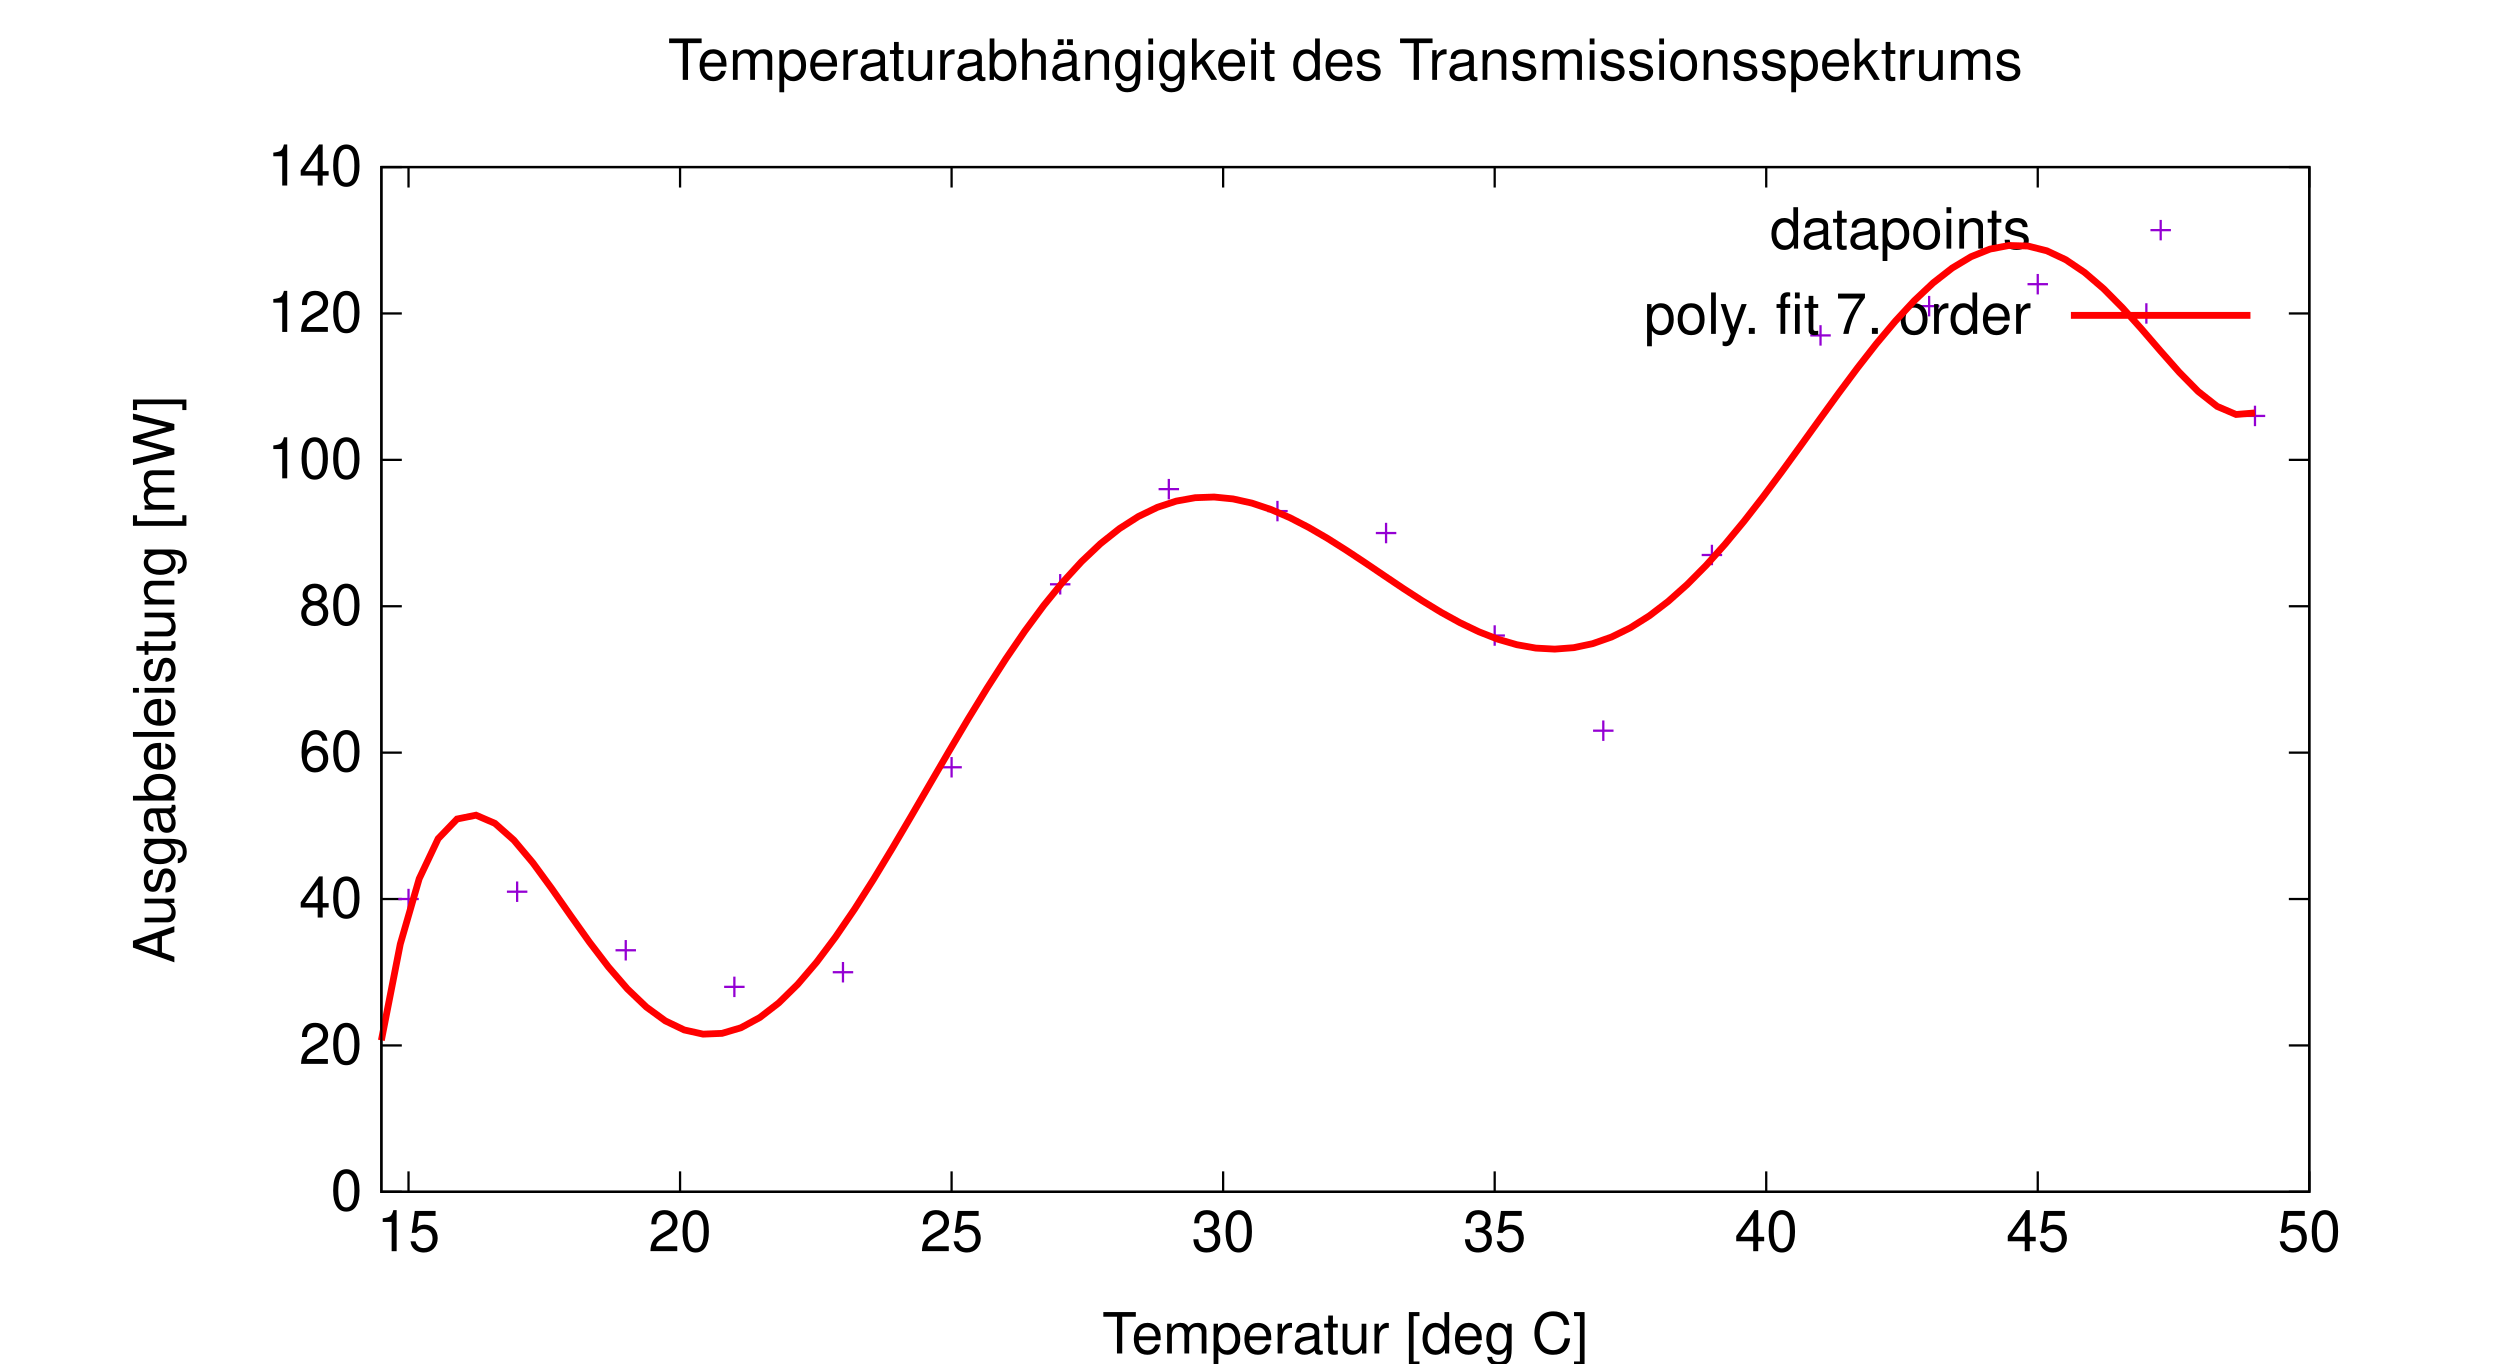
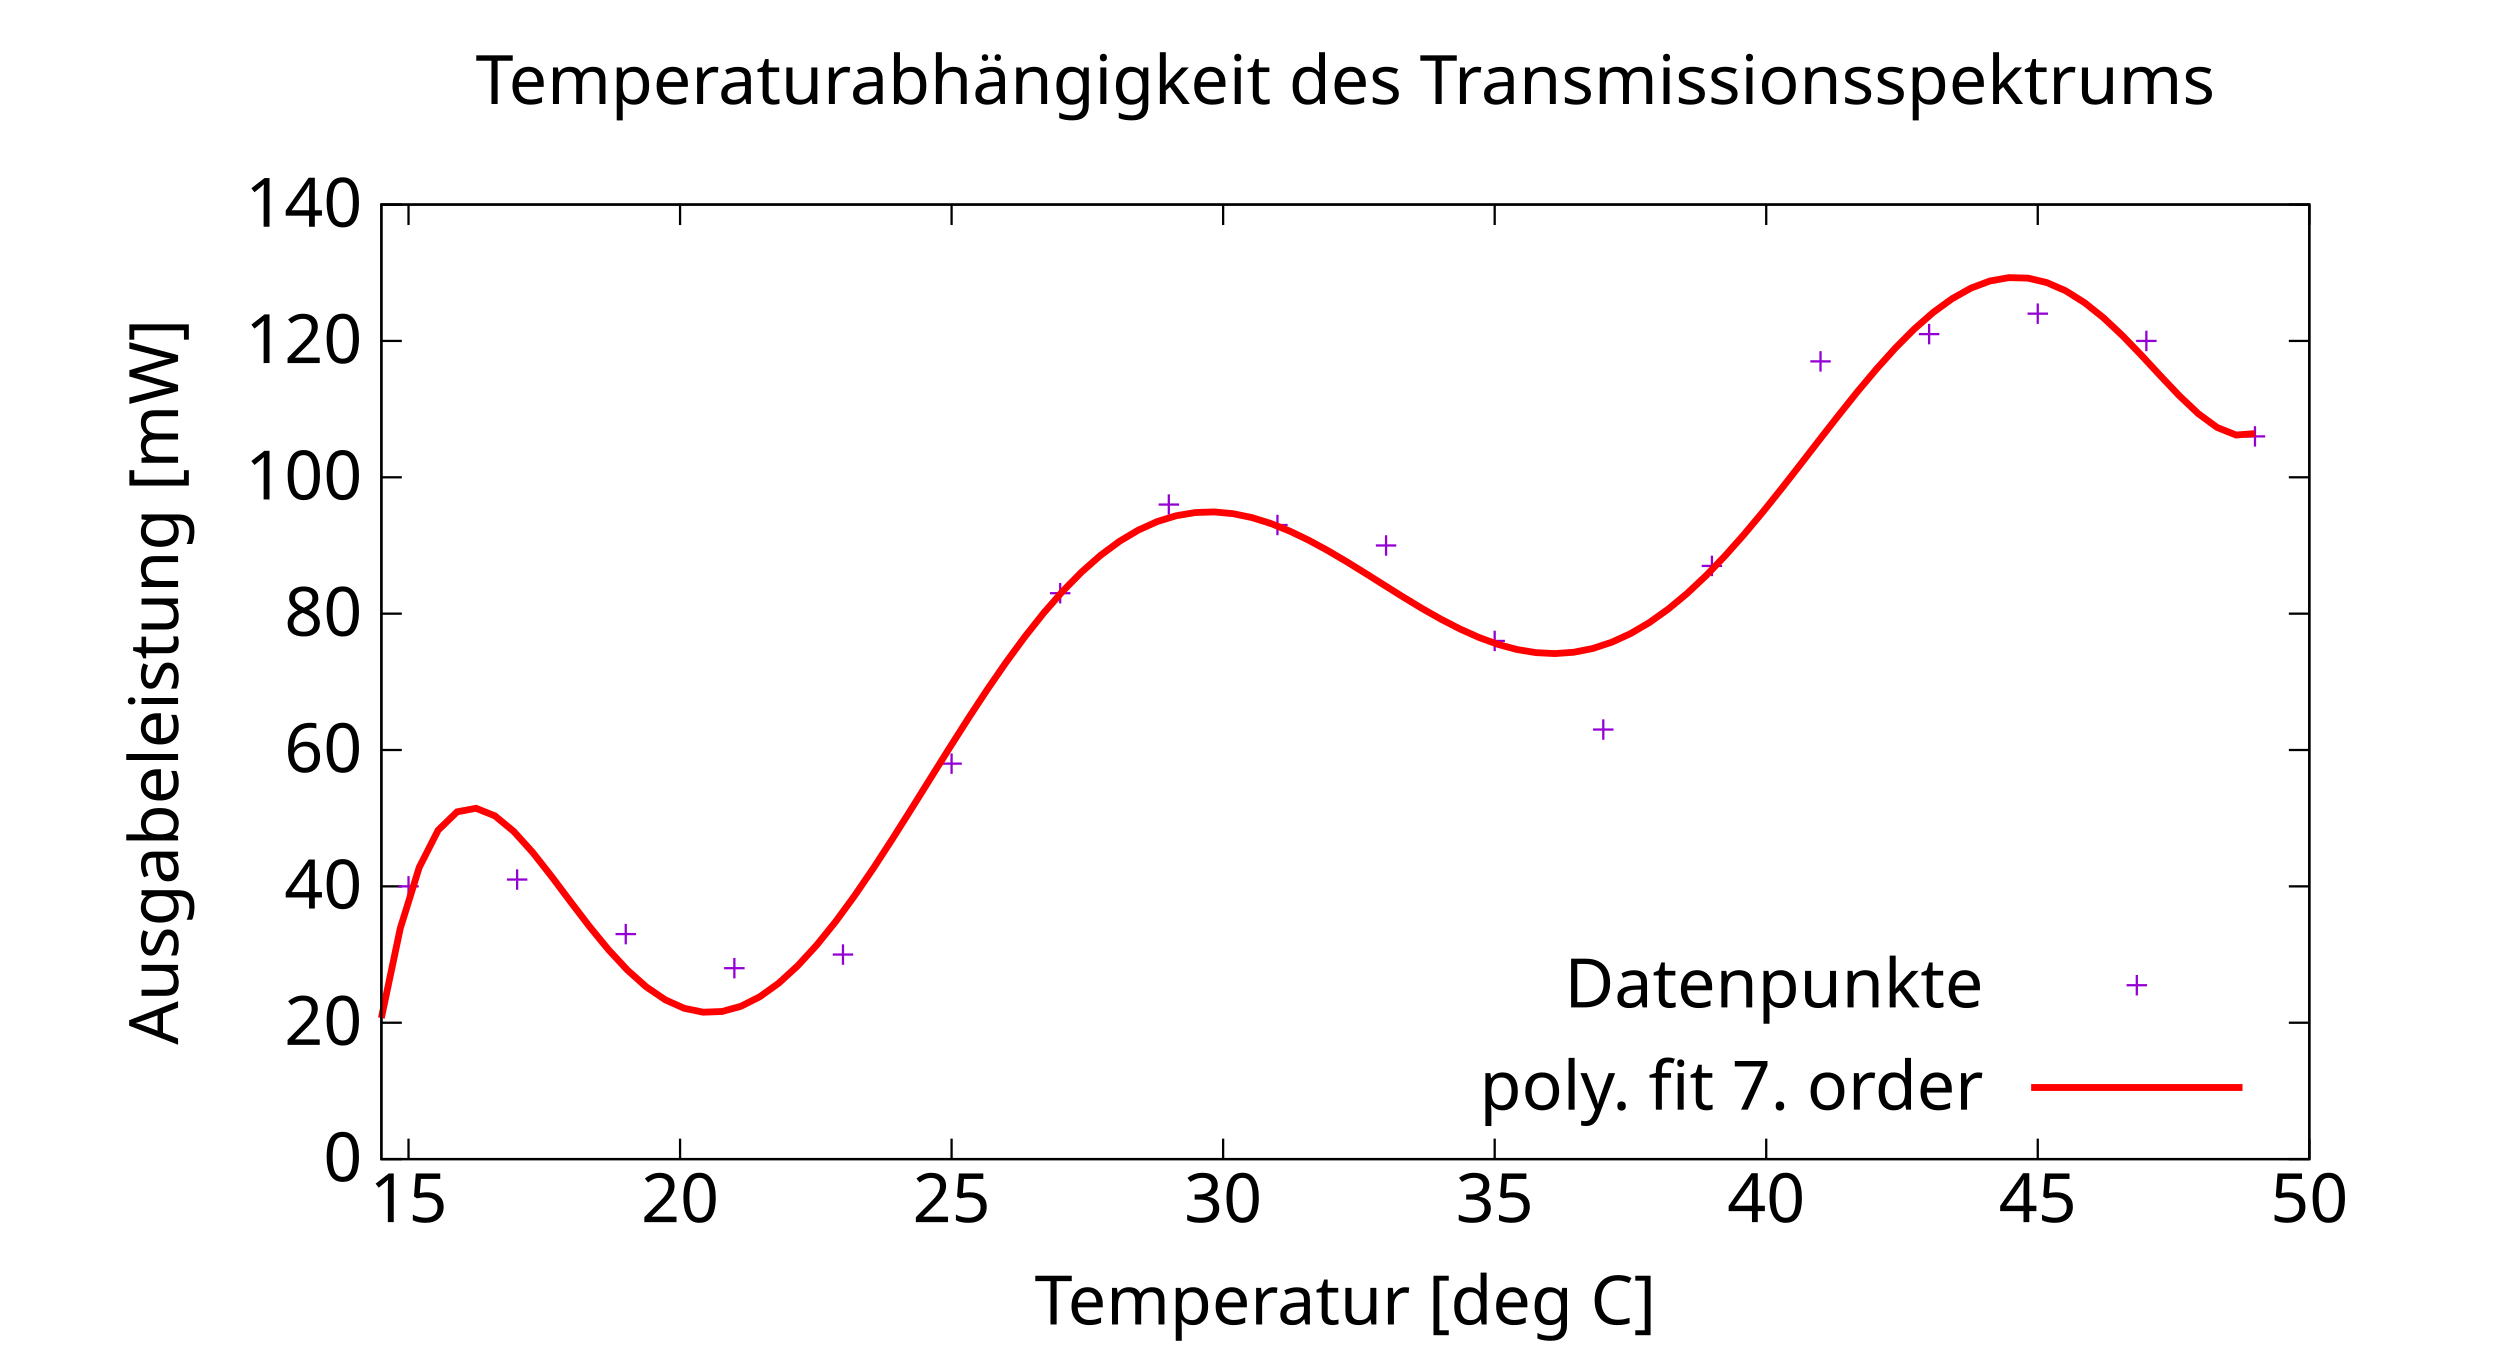
<svg xmlns="http://www.w3.org/2000/svg" xmlns:xlink="http://www.w3.org/1999/xlink" width="1100" height="600" viewBox="0 0 1100 600">
  <g id="gnuplot_canvas">
    <rect x="0" y="0" width="1100" height="600" fill="none" />
    <defs>
      <circle id="gpDot" r="0.5" stroke-width="0.5" stroke="currentColor" />
      <path id="gpPt0" stroke-width="0.222" stroke="currentColor" d="M-1,0 h2 M0,-1 v2" />
      <path id="gpPt1" stroke-width="0.222" stroke="currentColor" d="M-1,-1 L1,1 M1,-1 L-1,1" />
      <path id="gpPt2" stroke-width="0.222" stroke="currentColor" d="M-1,0 L1,0 M0,-1 L0,1 M-1,-1 L1,1 M-1,1 L1,-1" />
      <rect id="gpPt3" stroke-width="0.222" stroke="currentColor" x="-1" y="-1" width="2" height="2" />
      <rect id="gpPt4" stroke-width="0.222" stroke="currentColor" fill="currentColor" x="-1" y="-1" width="2" height="2" />
      <circle id="gpPt5" stroke-width="0.222" stroke="currentColor" cx="0" cy="0" r="1" />
      <use xlink:href="#gpPt5" id="gpPt6" fill="currentColor" stroke="none" />
      <path id="gpPt7" stroke-width="0.222" stroke="currentColor" d="M0,-1.33 L-1.33,0.67 L1.33,0.67 z" />
      <use xlink:href="#gpPt7" id="gpPt8" fill="currentColor" stroke="none" />
      <use xlink:href="#gpPt7" id="gpPt9" stroke="currentColor" transform="rotate(180)" />
      <use xlink:href="#gpPt9" id="gpPt10" fill="currentColor" stroke="none" />
      <use xlink:href="#gpPt3" id="gpPt11" stroke="currentColor" transform="rotate(45)" />
      <use xlink:href="#gpPt11" id="gpPt12" fill="currentColor" stroke="none" />
      <path id="gpPt13" stroke-width="0.222" stroke="currentColor" d="M0,1.330 L1.265,0.411 L0.782,-1.067 L-0.782,-1.076 L-1.265,0.411 z" />
      <use xlink:href="#gpPt13" id="gpPt14" fill="currentColor" stroke="none" />
      <filter id="textbox" filterUnits="objectBoundingBox" x="0" y="0" height="1" width="1">
        <feFlood flood-color="white" flood-opacity="1" result="bgnd" />
        <feComposite in="SourceGraphic" in2="bgnd" operator="atop" />
      </filter>
      <filter id="greybox" filterUnits="objectBoundingBox" x="0" y="0" height="1" width="1">
        <feFlood flood-color="lightgrey" flood-opacity="1" result="grey" />
        <feComposite in="SourceGraphic" in2="grey" operator="atop" />
      </filter>
    </defs>
    <g fill="none" color="white" stroke="currentColor" stroke-width="1.00" stroke-linecap="butt" stroke-linejoin="miter">
</g>
    <g fill="none" color="black" stroke="currentColor" stroke-width="1.00" stroke-linecap="butt" stroke-linejoin="miter">
-       <path stroke="black" d="M167.80,524.40 L176.80,524.40 M1016.09,524.40 L1007.09,524.40  " />
-       <g transform="translate(159.41,532.53)" stroke="none" fill="black" font-family="Helvetica" font-size="25.00" text-anchor="end">
-         <text>
-           <tspan font-family="Helvetica"> 0</tspan>
-         </text>
-       </g>
-     </g>
-     <g fill="none" color="black" stroke="currentColor" stroke-width="1.00" stroke-linecap="butt" stroke-linejoin="miter">
-       <path stroke="black" d="M167.80,459.99 L176.80,459.99 M1016.09,459.99 L1007.09,459.99  " />
-       <g transform="translate(159.41,468.12)" stroke="none" fill="black" font-family="Helvetica" font-size="25.00" text-anchor="end">
-         <text>
-           <tspan font-family="Helvetica"> 20</tspan>
-         </text>
-       </g>
-     </g>
-     <g fill="none" color="black" stroke="currentColor" stroke-width="1.00" stroke-linecap="butt" stroke-linejoin="miter">
-       <path stroke="black" d="M167.80,395.57 L176.80,395.57 M1016.09,395.57 L1007.09,395.57  " />
-       <g transform="translate(159.41,403.70)" stroke="none" fill="black" font-family="Helvetica" font-size="25.00" text-anchor="end">
-         <text>
-           <tspan font-family="Helvetica"> 40</tspan>
-         </text>
-       </g>
-     </g>
-     <g fill="none" color="black" stroke="currentColor" stroke-width="1.00" stroke-linecap="butt" stroke-linejoin="miter">
-       <path stroke="black" d="M167.80,331.16 L176.80,331.16 M1016.09,331.16 L1007.09,331.16  " />
-       <g transform="translate(159.41,339.29)" stroke="none" fill="black" font-family="Helvetica" font-size="25.00" text-anchor="end">
-         <text>
-           <tspan font-family="Helvetica"> 60</tspan>
-         </text>
-       </g>
-     </g>
-     <g fill="none" color="black" stroke="currentColor" stroke-width="1.00" stroke-linecap="butt" stroke-linejoin="miter">
-       <path stroke="black" d="M167.80,266.75 L176.80,266.75 M1016.09,266.75 L1007.09,266.75  " />
-       <g transform="translate(159.41,274.88)" stroke="none" fill="black" font-family="Helvetica" font-size="25.00" text-anchor="end">
-         <text>
-           <tspan font-family="Helvetica"> 80</tspan>
-         </text>
-       </g>
-     </g>
-     <g fill="none" color="black" stroke="currentColor" stroke-width="1.00" stroke-linecap="butt" stroke-linejoin="miter">
-       <path stroke="black" d="M167.80,202.34 L176.80,202.34 M1016.09,202.34 L1007.09,202.34  " />
-       <g transform="translate(159.41,210.47)" stroke="none" fill="black" font-family="Helvetica" font-size="25.00" text-anchor="end">
-         <text>
-           <tspan font-family="Helvetica"> 100</tspan>
-         </text>
-       </g>
-     </g>
-     <g fill="none" color="black" stroke="currentColor" stroke-width="1.00" stroke-linecap="butt" stroke-linejoin="miter">
-       <path stroke="black" d="M167.80,137.92 L176.80,137.92 M1016.09,137.92 L1007.09,137.92  " />
-       <g transform="translate(159.41,146.05)" stroke="none" fill="black" font-family="Helvetica" font-size="25.00" text-anchor="end">
-         <text>
-           <tspan font-family="Helvetica"> 120</tspan>
-         </text>
-       </g>
-     </g>
-     <g fill="none" color="black" stroke="currentColor" stroke-width="1.00" stroke-linecap="butt" stroke-linejoin="miter">
-       <path stroke="black" d="M167.80,73.51 L176.80,73.51 M1016.09,73.51 L1007.09,73.51  " />
-       <g transform="translate(159.41,81.64)" stroke="none" fill="black" font-family="Helvetica" font-size="25.00" text-anchor="end">
-         <text>
-           <tspan font-family="Helvetica"> 140</tspan>
-         </text>
-       </g>
-     </g>
-     <g fill="none" color="black" stroke="currentColor" stroke-width="1.00" stroke-linecap="butt" stroke-linejoin="miter">
-       <path stroke="black" d="M179.75,524.40 L179.75,515.40 M179.75,73.51 L179.75,82.51  " />
-       <g transform="translate(179.75,550.53)" stroke="none" fill="black" font-family="Helvetica" font-size="25.00" text-anchor="middle">
-         <text>
-           <tspan font-family="Helvetica"> 15</tspan>
-         </text>
-       </g>
-     </g>
-     <g fill="none" color="black" stroke="currentColor" stroke-width="1.00" stroke-linecap="butt" stroke-linejoin="miter">
-       <path stroke="black" d="M299.23,524.40 L299.23,515.40 M299.23,73.51 L299.23,82.51  " />
-       <g transform="translate(299.23,550.53)" stroke="none" fill="black" font-family="Helvetica" font-size="25.00" text-anchor="middle">
-         <text>
-           <tspan font-family="Helvetica"> 20</tspan>
-         </text>
-       </g>
-     </g>
-     <g fill="none" color="black" stroke="currentColor" stroke-width="1.00" stroke-linecap="butt" stroke-linejoin="miter">
-       <path stroke="black" d="M418.70,524.40 L418.70,515.40 M418.70,73.51 L418.70,82.51  " />
-       <g transform="translate(418.70,550.53)" stroke="none" fill="black" font-family="Helvetica" font-size="25.00" text-anchor="middle">
-         <text>
-           <tspan font-family="Helvetica"> 25</tspan>
-         </text>
-       </g>
-     </g>
-     <g fill="none" color="black" stroke="currentColor" stroke-width="1.00" stroke-linecap="butt" stroke-linejoin="miter">
-       <path stroke="black" d="M538.18,524.40 L538.18,515.40 M538.18,73.51 L538.18,82.51  " />
-       <g transform="translate(538.18,550.53)" stroke="none" fill="black" font-family="Helvetica" font-size="25.00" text-anchor="middle">
-         <text>
-           <tspan font-family="Helvetica"> 30</tspan>
-         </text>
-       </g>
-     </g>
-     <g fill="none" color="black" stroke="currentColor" stroke-width="1.00" stroke-linecap="butt" stroke-linejoin="miter">
-       <path stroke="black" d="M657.66,524.40 L657.66,515.40 M657.66,73.51 L657.66,82.51  " />
-       <g transform="translate(657.66,550.53)" stroke="none" fill="black" font-family="Helvetica" font-size="25.00" text-anchor="middle">
-         <text>
-           <tspan font-family="Helvetica"> 35</tspan>
-         </text>
-       </g>
-     </g>
-     <g fill="none" color="black" stroke="currentColor" stroke-width="1.00" stroke-linecap="butt" stroke-linejoin="miter">
-       <path stroke="black" d="M777.14,524.40 L777.14,515.40 M777.14,73.51 L777.14,82.51  " />
-       <g transform="translate(777.14,550.53)" stroke="none" fill="black" font-family="Helvetica" font-size="25.00" text-anchor="middle">
-         <text>
-           <tspan font-family="Helvetica"> 40</tspan>
-         </text>
-       </g>
-     </g>
-     <g fill="none" color="black" stroke="currentColor" stroke-width="1.00" stroke-linecap="butt" stroke-linejoin="miter">
-       <path stroke="black" d="M896.61,524.40 L896.61,515.40 M896.61,73.51 L896.61,82.51  " />
-       <g transform="translate(896.61,550.53)" stroke="none" fill="black" font-family="Helvetica" font-size="25.00" text-anchor="middle">
-         <text>
-           <tspan font-family="Helvetica"> 45</tspan>
-         </text>
-       </g>
-     </g>
-     <g fill="none" color="black" stroke="currentColor" stroke-width="1.00" stroke-linecap="butt" stroke-linejoin="miter">
-       <path stroke="black" d="M1016.09,524.40 L1016.09,515.40 M1016.09,73.51 L1016.09,82.51  " />
-       <g transform="translate(1016.09,550.53)" stroke="none" fill="black" font-family="Helvetica" font-size="25.00" text-anchor="middle">
-         <text>
-           <tspan font-family="Helvetica"> 50</tspan>
-         </text>
-       </g>
-     </g>
-     <g fill="none" color="black" stroke="currentColor" stroke-width="1.00" stroke-linecap="butt" stroke-linejoin="miter">
- </g>
-     <g fill="none" color="black" stroke="currentColor" stroke-width="1.00" stroke-linecap="butt" stroke-linejoin="miter">
-       <path stroke="black" d="M167.80,73.51 L167.80,524.40 L1016.09,524.40 L1016.09,73.51 L167.80,73.51 Z  " />
-     </g>
-     <g fill="none" color="black" stroke="currentColor" stroke-width="1.00" stroke-linecap="butt" stroke-linejoin="miter">
-       <g transform="translate(76.72,298.96) rotate(270)" stroke="none" fill="black" font-family="Helvetica" font-size="25.00" text-anchor="middle">
-         <text>
-           <tspan font-family="Helvetica">Ausgabeleistung [mW]</tspan>
-         </text>
-       </g>
-     </g>
-     <g fill="none" color="black" stroke="currentColor" stroke-width="1.00" stroke-linecap="butt" stroke-linejoin="miter">
-       <g transform="translate(591.94,595.53)" stroke="none" fill="black" font-family="Helvetica" font-size="25.00" text-anchor="middle">
-         <text>
-           <tspan font-family="Helvetica">Temperatur [deg C]</tspan>
+       <path stroke="black" d="M167.80,510.00 L176.80,510.00 M1016.09,510.00 L1007.09,510.00  " />
+       <g transform="translate(159.41,519.75)" stroke="none" fill="black" font-family="Computer Modern" font-size="30.00" text-anchor="end">
+         <text>
+           <tspan font-family="Computer Modern"> 0</tspan>
+         </text>
+       </g>
+     </g>
+     <g fill="none" color="black" stroke="currentColor" stroke-width="1.00" stroke-linecap="butt" stroke-linejoin="miter">
+       <path stroke="black" d="M167.80,450.00 L176.80,450.00 M1016.09,450.00 L1007.09,450.00  " />
+       <g transform="translate(159.41,459.75)" stroke="none" fill="black" font-family="Computer Modern" font-size="30.00" text-anchor="end">
+         <text>
+           <tspan font-family="Computer Modern"> 20</tspan>
+         </text>
+       </g>
+     </g>
+     <g fill="none" color="black" stroke="currentColor" stroke-width="1.00" stroke-linecap="butt" stroke-linejoin="miter">
+       <path stroke="black" d="M167.80,390.00 L176.80,390.00 M1016.09,390.00 L1007.09,390.00  " />
+       <g transform="translate(159.41,399.75)" stroke="none" fill="black" font-family="Computer Modern" font-size="30.00" text-anchor="end">
+         <text>
+           <tspan font-family="Computer Modern"> 40</tspan>
+         </text>
+       </g>
+     </g>
+     <g fill="none" color="black" stroke="currentColor" stroke-width="1.00" stroke-linecap="butt" stroke-linejoin="miter">
+       <path stroke="black" d="M167.80,330.00 L176.80,330.00 M1016.09,330.00 L1007.09,330.00  " />
+       <g transform="translate(159.41,339.75)" stroke="none" fill="black" font-family="Computer Modern" font-size="30.00" text-anchor="end">
+         <text>
+           <tspan font-family="Computer Modern"> 60</tspan>
+         </text>
+       </g>
+     </g>
+     <g fill="none" color="black" stroke="currentColor" stroke-width="1.00" stroke-linecap="butt" stroke-linejoin="miter">
+       <path stroke="black" d="M167.80,270.01 L176.80,270.01 M1016.09,270.01 L1007.09,270.01  " />
+       <g transform="translate(159.41,279.76)" stroke="none" fill="black" font-family="Computer Modern" font-size="30.00" text-anchor="end">
+         <text>
+           <tspan font-family="Computer Modern"> 80</tspan>
+         </text>
+       </g>
+     </g>
+     <g fill="none" color="black" stroke="currentColor" stroke-width="1.00" stroke-linecap="butt" stroke-linejoin="miter">
+       <path stroke="black" d="M167.80,210.01 L176.80,210.01 M1016.09,210.01 L1007.09,210.01  " />
+       <g transform="translate(159.41,219.76)" stroke="none" fill="black" font-family="Computer Modern" font-size="30.00" text-anchor="end">
+         <text>
+           <tspan font-family="Computer Modern"> 100</tspan>
+         </text>
+       </g>
+     </g>
+     <g fill="none" color="black" stroke="currentColor" stroke-width="1.00" stroke-linecap="butt" stroke-linejoin="miter">
+       <path stroke="black" d="M167.80,150.01 L176.80,150.01 M1016.09,150.01 L1007.09,150.01  " />
+       <g transform="translate(159.41,159.76)" stroke="none" fill="black" font-family="Computer Modern" font-size="30.00" text-anchor="end">
+         <text>
+           <tspan font-family="Computer Modern"> 120</tspan>
+         </text>
+       </g>
+     </g>
+     <g fill="none" color="black" stroke="currentColor" stroke-width="1.00" stroke-linecap="butt" stroke-linejoin="miter">
+       <path stroke="black" d="M167.80,90.01 L176.80,90.01 M1016.09,90.01 L1007.09,90.01  " />
+       <g transform="translate(159.41,99.76)" stroke="none" fill="black" font-family="Computer Modern" font-size="30.00" text-anchor="end">
+         <text>
+           <tspan font-family="Computer Modern"> 140</tspan>
+         </text>
+       </g>
+     </g>
+     <g fill="none" color="black" stroke="currentColor" stroke-width="1.00" stroke-linecap="butt" stroke-linejoin="miter">
+       <path stroke="black" d="M179.75,510.00 L179.75,501.00 M179.75,90.01 L179.75,99.01  " />
+       <g transform="translate(179.75,537.75)" stroke="none" fill="black" font-family="Computer Modern" font-size="30.00" text-anchor="middle">
+         <text>
+           <tspan font-family="Computer Modern"> 15</tspan>
+         </text>
+       </g>
+     </g>
+     <g fill="none" color="black" stroke="currentColor" stroke-width="1.00" stroke-linecap="butt" stroke-linejoin="miter">
+       <path stroke="black" d="M299.23,510.00 L299.23,501.00 M299.23,90.01 L299.23,99.01  " />
+       <g transform="translate(299.23,537.75)" stroke="none" fill="black" font-family="Computer Modern" font-size="30.00" text-anchor="middle">
+         <text>
+           <tspan font-family="Computer Modern"> 20</tspan>
+         </text>
+       </g>
+     </g>
+     <g fill="none" color="black" stroke="currentColor" stroke-width="1.00" stroke-linecap="butt" stroke-linejoin="miter">
+       <path stroke="black" d="M418.70,510.00 L418.70,501.00 M418.70,90.01 L418.70,99.01  " />
+       <g transform="translate(418.70,537.75)" stroke="none" fill="black" font-family="Computer Modern" font-size="30.00" text-anchor="middle">
+         <text>
+           <tspan font-family="Computer Modern"> 25</tspan>
+         </text>
+       </g>
+     </g>
+     <g fill="none" color="black" stroke="currentColor" stroke-width="1.00" stroke-linecap="butt" stroke-linejoin="miter">
+       <path stroke="black" d="M538.18,510.00 L538.18,501.00 M538.18,90.01 L538.18,99.01  " />
+       <g transform="translate(538.18,537.75)" stroke="none" fill="black" font-family="Computer Modern" font-size="30.00" text-anchor="middle">
+         <text>
+           <tspan font-family="Computer Modern"> 30</tspan>
+         </text>
+       </g>
+     </g>
+     <g fill="none" color="black" stroke="currentColor" stroke-width="1.00" stroke-linecap="butt" stroke-linejoin="miter">
+       <path stroke="black" d="M657.66,510.00 L657.66,501.00 M657.66,90.01 L657.66,99.01  " />
+       <g transform="translate(657.66,537.75)" stroke="none" fill="black" font-family="Computer Modern" font-size="30.00" text-anchor="middle">
+         <text>
+           <tspan font-family="Computer Modern"> 35</tspan>
+         </text>
+       </g>
+     </g>
+     <g fill="none" color="black" stroke="currentColor" stroke-width="1.00" stroke-linecap="butt" stroke-linejoin="miter">
+       <path stroke="black" d="M777.14,510.00 L777.14,501.00 M777.14,90.01 L777.14,99.01  " />
+       <g transform="translate(777.14,537.75)" stroke="none" fill="black" font-family="Computer Modern" font-size="30.00" text-anchor="middle">
+         <text>
+           <tspan font-family="Computer Modern"> 40</tspan>
+         </text>
+       </g>
+     </g>
+     <g fill="none" color="black" stroke="currentColor" stroke-width="1.00" stroke-linecap="butt" stroke-linejoin="miter">
+       <path stroke="black" d="M896.61,510.00 L896.61,501.00 M896.61,90.01 L896.61,99.01  " />
+       <g transform="translate(896.61,537.75)" stroke="none" fill="black" font-family="Computer Modern" font-size="30.00" text-anchor="middle">
+         <text>
+           <tspan font-family="Computer Modern"> 45</tspan>
+         </text>
+       </g>
+     </g>
+     <g fill="none" color="black" stroke="currentColor" stroke-width="1.00" stroke-linecap="butt" stroke-linejoin="miter">
+       <path stroke="black" d="M1016.09,510.00 L1016.09,501.00 M1016.09,90.01 L1016.09,99.01  " />
+       <g transform="translate(1016.09,537.75)" stroke="none" fill="black" font-family="Computer Modern" font-size="30.00" text-anchor="middle">
+         <text>
+           <tspan font-family="Computer Modern"> 50</tspan>
+         </text>
+       </g>
+     </g>
+     <g fill="none" color="black" stroke="currentColor" stroke-width="1.00" stroke-linecap="butt" stroke-linejoin="miter">
+ </g>
+     <g fill="none" color="black" stroke="currentColor" stroke-width="1.00" stroke-linecap="butt" stroke-linejoin="miter">
+       <path stroke="black" d="M167.80,90.01 L167.80,510.00 L1016.09,510.00 L1016.09,90.01 L167.80,90.01 Z  " />
+     </g>
+     <g fill="none" color="black" stroke="currentColor" stroke-width="1.00" stroke-linecap="butt" stroke-linejoin="miter">
+       <g transform="translate(78.35,300.01) rotate(270)" stroke="none" fill="black" font-family="Computer Modern" font-size="30.00" text-anchor="middle">
+         <text>
+           <tspan font-family="Computer Modern">Ausgabeleistung [mW]</tspan>
+         </text>
+       </g>
+     </g>
+     <g fill="none" color="black" stroke="currentColor" stroke-width="1.00" stroke-linecap="butt" stroke-linejoin="miter">
+       <g transform="translate(591.94,582.75)" stroke="none" fill="black" font-family="Computer Modern" font-size="30.00" text-anchor="middle">
+         <text>
+           <tspan font-family="Computer Modern">Temperatur [deg C]</tspan>
        </text>
      </g>
    </g>
    <g fill="none" color="black" stroke="currentColor" stroke-width="1.00" stroke-linecap="butt" stroke-linejoin="miter">
</g>
    <g id="gnuplot_plot_1">
      <g fill="none" color="black" stroke="currentColor" stroke-width="1.00" stroke-linecap="butt" stroke-linejoin="miter">
-         <g transform="translate(893.70,109.39)" stroke="none" fill="black" font-family="Helvetica" font-size="25.00" text-anchor="end">
+         <g transform="translate(872.70,443.25)" stroke="none" fill="black" font-family="Computer Modern" font-size="30.00" text-anchor="end">
          <text>
-             <tspan font-family="Helvetica">datapoints</tspan>
+             <tspan font-family="Computer Modern">Datenpunkte</tspan>
          </text>
        </g>
      </g>
      <g fill="none" color="black" stroke="currentColor" stroke-width="1.00" stroke-linecap="butt" stroke-linejoin="miter">
-         <use xlink:href="#gpPt0" transform="translate(179.75,395.57) scale(4.50)" color="rgb(148,   0, 211)" />
-         <use xlink:href="#gpPt0" transform="translate(227.54,392.35) scale(4.50)" color="rgb(148,   0, 211)" />
-         <use xlink:href="#gpPt0" transform="translate(275.33,418.12) scale(4.50)" color="rgb(148,   0, 211)" />
-         <use xlink:href="#gpPt0" transform="translate(323.12,434.22) scale(4.50)" color="rgb(148,   0, 211)" />
-         <use xlink:href="#gpPt0" transform="translate(370.91,427.78) scale(4.50)" color="rgb(148,   0, 211)" />
-         <use xlink:href="#gpPt0" transform="translate(418.70,337.60) scale(4.50)" color="rgb(148,   0, 211)" />
-         <use xlink:href="#gpPt0" transform="translate(466.49,257.09) scale(4.50)" color="rgb(148,   0, 211)" />
-         <use xlink:href="#gpPt0" transform="translate(514.28,215.22) scale(4.50)" color="rgb(148,   0, 211)" />
-         <use xlink:href="#gpPt0" transform="translate(562.08,224.88) scale(4.50)" color="rgb(148,   0, 211)" />
-         <use xlink:href="#gpPt0" transform="translate(609.87,234.54) scale(4.50)" color="rgb(148,   0, 211)" />
-         <use xlink:href="#gpPt0" transform="translate(657.66,279.63) scale(4.50)" color="rgb(148,   0, 211)" />
-         <use xlink:href="#gpPt0" transform="translate(705.45,321.50) scale(4.50)" color="rgb(148,   0, 211)" />
-         <use xlink:href="#gpPt0" transform="translate(753.24,244.20) scale(4.50)" color="rgb(148,   0, 211)" />
-         <use xlink:href="#gpPt0" transform="translate(801.03,147.58) scale(4.50)" color="rgb(148,   0, 211)" />
-         <use xlink:href="#gpPt0" transform="translate(848.82,134.70) scale(4.50)" color="rgb(148,   0, 211)" />
-         <use xlink:href="#gpPt0" transform="translate(896.61,125.04) scale(4.50)" color="rgb(148,   0, 211)" />
-         <use xlink:href="#gpPt0" transform="translate(944.40,137.92) scale(4.50)" color="rgb(148,   0, 211)" />
-         <use xlink:href="#gpPt0" transform="translate(992.19,183.01) scale(4.50)" color="rgb(148,   0, 211)" />
-         <use xlink:href="#gpPt0" transform="translate(950.70,101.26) scale(4.50)" color="rgb(148,   0, 211)" />
+         <use xlink:href="#gpPt0" transform="translate(179.75,390.00) scale(4.50)" color="rgb(148,   0, 211)" />
+         <use xlink:href="#gpPt0" transform="translate(227.54,387.00) scale(4.50)" color="rgb(148,   0, 211)" />
+         <use xlink:href="#gpPt0" transform="translate(275.33,411.00) scale(4.50)" color="rgb(148,   0, 211)" />
+         <use xlink:href="#gpPt0" transform="translate(323.12,426.00) scale(4.50)" color="rgb(148,   0, 211)" />
+         <use xlink:href="#gpPt0" transform="translate(370.91,420.00) scale(4.50)" color="rgb(148,   0, 211)" />
+         <use xlink:href="#gpPt0" transform="translate(418.70,336.00) scale(4.50)" color="rgb(148,   0, 211)" />
+         <use xlink:href="#gpPt0" transform="translate(466.49,261.01) scale(4.50)" color="rgb(148,   0, 211)" />
+         <use xlink:href="#gpPt0" transform="translate(514.28,222.01) scale(4.50)" color="rgb(148,   0, 211)" />
+         <use xlink:href="#gpPt0" transform="translate(562.08,231.01) scale(4.50)" color="rgb(148,   0, 211)" />
+         <use xlink:href="#gpPt0" transform="translate(609.87,240.01) scale(4.50)" color="rgb(148,   0, 211)" />
+         <use xlink:href="#gpPt0" transform="translate(657.66,282.01) scale(4.50)" color="rgb(148,   0, 211)" />
+         <use xlink:href="#gpPt0" transform="translate(705.45,321.00) scale(4.50)" color="rgb(148,   0, 211)" />
+         <use xlink:href="#gpPt0" transform="translate(753.24,249.01) scale(4.50)" color="rgb(148,   0, 211)" />
+         <use xlink:href="#gpPt0" transform="translate(801.03,159.01) scale(4.50)" color="rgb(148,   0, 211)" />
+         <use xlink:href="#gpPt0" transform="translate(848.82,147.01) scale(4.50)" color="rgb(148,   0, 211)" />
+         <use xlink:href="#gpPt0" transform="translate(896.61,138.01) scale(4.50)" color="rgb(148,   0, 211)" />
+         <use xlink:href="#gpPt0" transform="translate(944.40,150.01) scale(4.50)" color="rgb(148,   0, 211)" />
+         <use xlink:href="#gpPt0" transform="translate(992.19,192.01) scale(4.50)" color="rgb(148,   0, 211)" />
+         <use xlink:href="#gpPt0" transform="translate(940.20,433.50) scale(4.50)" color="rgb(148,   0, 211)" />
      </g>
    </g>
    <g id="gnuplot_plot_2">
      <g fill="none" color="white" stroke="rgb(148,   0, 211)" stroke-width="3.00" stroke-linecap="butt" stroke-linejoin="miter">
</g>
      <g fill="none" color="black" stroke="currentColor" stroke-width="3.00" stroke-linecap="butt" stroke-linejoin="miter">
-         <g transform="translate(893.70,146.89)" stroke="none" fill="black" font-family="Helvetica" font-size="25.00" text-anchor="end">
+         <g transform="translate(872.70,488.25)" stroke="none" fill="black" font-family="Computer Modern" font-size="30.00" text-anchor="end">
          <text>
-             <tspan font-family="Helvetica">poly. fit 7. order</tspan>
+             <tspan font-family="Computer Modern">poly. fit 7. order</tspan>
          </text>
        </g>
      </g>
      <g fill="none" color="black" stroke="currentColor" stroke-width="3.00" stroke-linecap="butt" stroke-linejoin="miter">
-         <path stroke="rgb(255,   0,   0)" d="M911.20,138.76 L990.20,138.76 M167.80,457.76 L176.13,415.37 L184.45,386.63 L192.78,369.03 L201.11,360.37 L209.44,358.68   L217.76,362.27 L226.09,369.66 L234.42,379.58 L242.74,390.95 L251.07,402.87 L259.40,414.59 L267.73,425.49 L276.05,435.12   L284.38,443.09 L292.71,449.17 L301.04,453.17 L309.36,455.02 L317.69,454.68 L326.02,452.21 L334.34,447.69 L342.67,441.26   L351.00,433.08 L359.33,423.34 L367.65,412.25 L375.98,400.05 L384.31,386.96 L392.63,373.22 L400.96,359.07 L409.29,344.74   L417.62,330.45 L425.94,316.41 L434.27,302.82 L442.60,289.85 L450.93,277.66 L459.25,266.40 L467.58,256.17 L475.91,247.08   L484.23,239.20 L492.56,232.59 L500.89,227.26 L509.22,223.23 L517.54,220.49 L525.87,218.99 L534.20,218.69 L542.52,219.52   L550.85,221.37 L559.18,224.16 L567.51,227.77 L575.83,232.07 L584.16,236.92 L592.49,242.19 L600.82,247.71 L609.14,253.35   L617.47,258.95 L625.80,264.35 L634.12,269.43 L642.45,274.02 L650.78,278.01 L659.11,281.27 L667.43,283.68 L675.76,285.16   L684.09,285.61 L692.41,284.98 L700.74,283.22 L709.07,280.29 L717.40,276.20 L725.72,270.95 L734.05,264.58 L742.38,257.15   L750.71,248.74 L759.03,239.43 L767.36,229.37 L775.69,218.67 L784.01,207.51 L792.34,196.05 L800.67,184.49 L809.00,173.02   L817.32,161.85 L825.65,151.19 L833.98,141.27 L842.30,132.28 L850.63,124.44 L858.96,117.94 L867.29,112.94 L875.61,109.60   L883.94,108.01 L892.27,108.26 L900.60,110.35 L908.92,114.27 L917.25,119.89 L925.58,127.04 L933.90,135.43 L942.23,144.71   L950.56,154.37 L958.89,163.80 L967.21,172.25 L975.54,178.81 L983.87,182.37 L992.19,181.69  " />
+         <path stroke="rgb(255,   0,   0)" d="M893.70,478.50 L986.70,478.50 M167.80,447.93 L176.13,408.44 L184.45,381.67 L192.78,365.28 L201.11,357.21 L209.44,355.64   L217.76,358.98 L226.09,365.87 L234.42,375.11 L242.74,385.70 L251.07,396.80 L259.40,407.71 L267.73,417.87 L276.05,426.83   L284.38,434.26 L292.71,439.92 L301.04,443.65 L309.36,445.37 L317.69,445.06 L326.02,442.76 L334.34,438.55 L342.67,432.56   L351.00,424.93 L359.33,415.86 L367.65,405.54 L375.98,394.17 L384.31,381.98 L392.63,369.18 L400.96,356.00 L409.29,342.65   L417.62,329.34 L425.94,316.27 L434.27,303.61 L442.60,291.52 L450.93,280.17 L459.25,269.68 L467.58,260.15 L475.91,251.69   L484.23,244.35 L492.56,238.19 L500.89,233.23 L509.22,229.47 L517.54,226.92 L525.87,225.52 L534.20,225.24 L542.52,226.01   L550.85,227.74 L559.18,230.34 L567.51,233.70 L575.83,237.70 L584.16,242.22 L592.49,247.13 L600.82,252.27 L609.14,257.52   L617.47,262.74 L625.80,267.78 L634.12,272.50 L642.45,276.78 L650.78,280.50 L659.11,283.53 L667.43,285.78 L675.76,287.15   L684.09,287.58 L692.41,286.99 L700.74,285.35 L709.07,282.62 L717.40,278.81 L725.72,273.92 L734.05,267.99 L742.38,261.07   L750.71,253.23 L759.03,244.56 L767.36,235.18 L775.69,225.22 L784.01,214.83 L792.34,204.15 L800.67,193.38 L809.00,182.70   L817.32,172.29 L825.65,162.37 L833.98,153.12 L842.30,144.75 L850.63,137.45 L858.96,131.40 L867.29,126.74 L875.61,123.62   L883.94,122.15 L892.27,122.37 L900.60,124.33 L908.92,127.97 L917.25,133.21 L925.58,139.87 L933.90,147.69 L942.23,156.33   L950.56,165.33 L958.89,174.12 L967.21,181.99 L975.54,188.09 L983.87,191.41 L992.19,190.78  " />
      </g>
    </g>
    <g fill="none" color="white" stroke="rgb(255,   0,   0)" stroke-width="2.00" stroke-linecap="butt" stroke-linejoin="miter">
</g>
    <g fill="none" color="black" stroke="currentColor" stroke-width="2.00" stroke-linecap="butt" stroke-linejoin="miter">
</g>
    <g fill="none" color="black" stroke="black" stroke-width="1.00" stroke-linecap="butt" stroke-linejoin="miter">
</g>
    <g fill="none" color="black" stroke="currentColor" stroke-width="1.00" stroke-linecap="butt" stroke-linejoin="miter">
-       <path stroke="black" d="M167.80,73.51 L167.80,524.40 L1016.09,524.40 L1016.09,73.51 L167.80,73.51 Z  " />
-     </g>
-     <g fill="none" color="black" stroke="currentColor" stroke-width="1.00" stroke-linecap="butt" stroke-linejoin="miter">
-       <g transform="translate(591.94,35.14)" stroke="none" fill="black" font-family="Helvetica" font-size="25.00" text-anchor="middle">
-         <text>
-           <tspan font-family="Helvetica">Temperaturabhängigkeit des Transmissionsspektrums</tspan>
+       <path stroke="black" d="M167.80,90.01 L167.80,510.00 L1016.09,510.00 L1016.09,90.01 L167.80,90.01 Z  " />
+     </g>
+     <g fill="none" color="black" stroke="currentColor" stroke-width="1.00" stroke-linecap="butt" stroke-linejoin="miter">
+       <g transform="translate(591.94,45.76)" stroke="none" fill="black" font-family="Computer Modern" font-size="30.00" text-anchor="middle">
+         <text>
+           <tspan font-family="Computer Modern">Temperaturabhängigkeit des Transmissionsspektrums</tspan>
        </text>
      </g>
    </g>
    <g fill="none" color="black" stroke="currentColor" stroke-width="1.00" stroke-linecap="butt" stroke-linejoin="miter">
</g>
  </g>
</svg>
